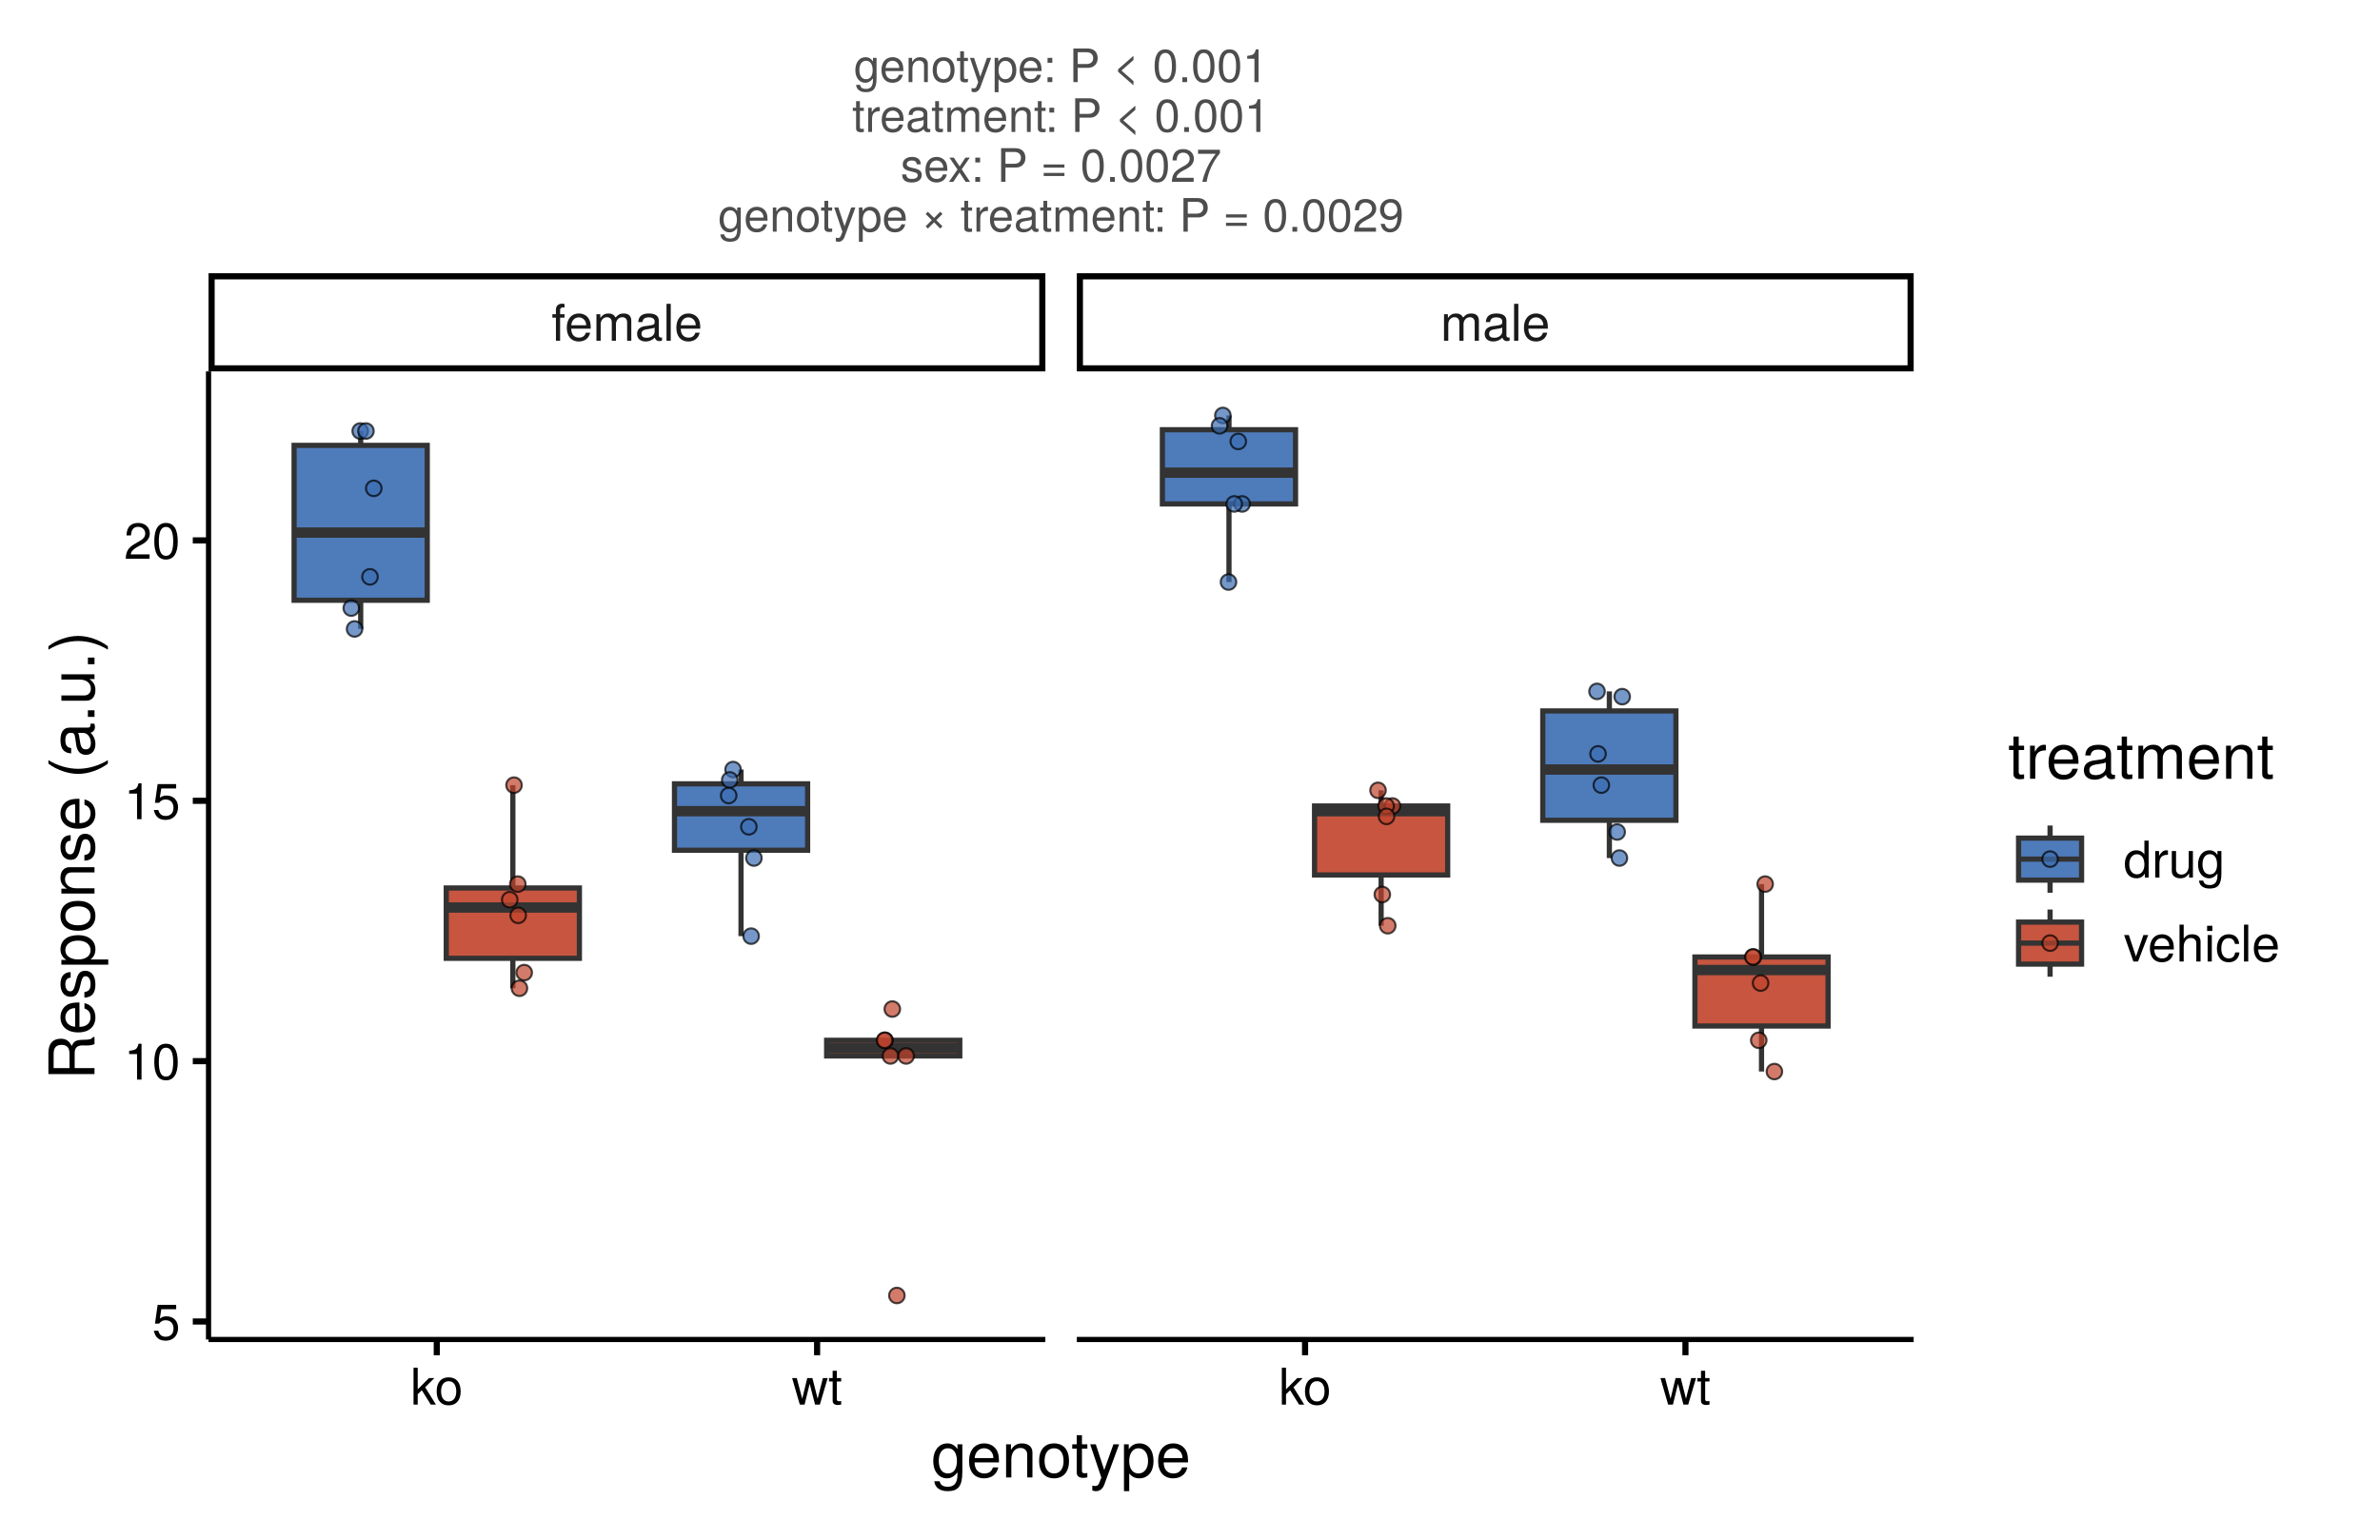
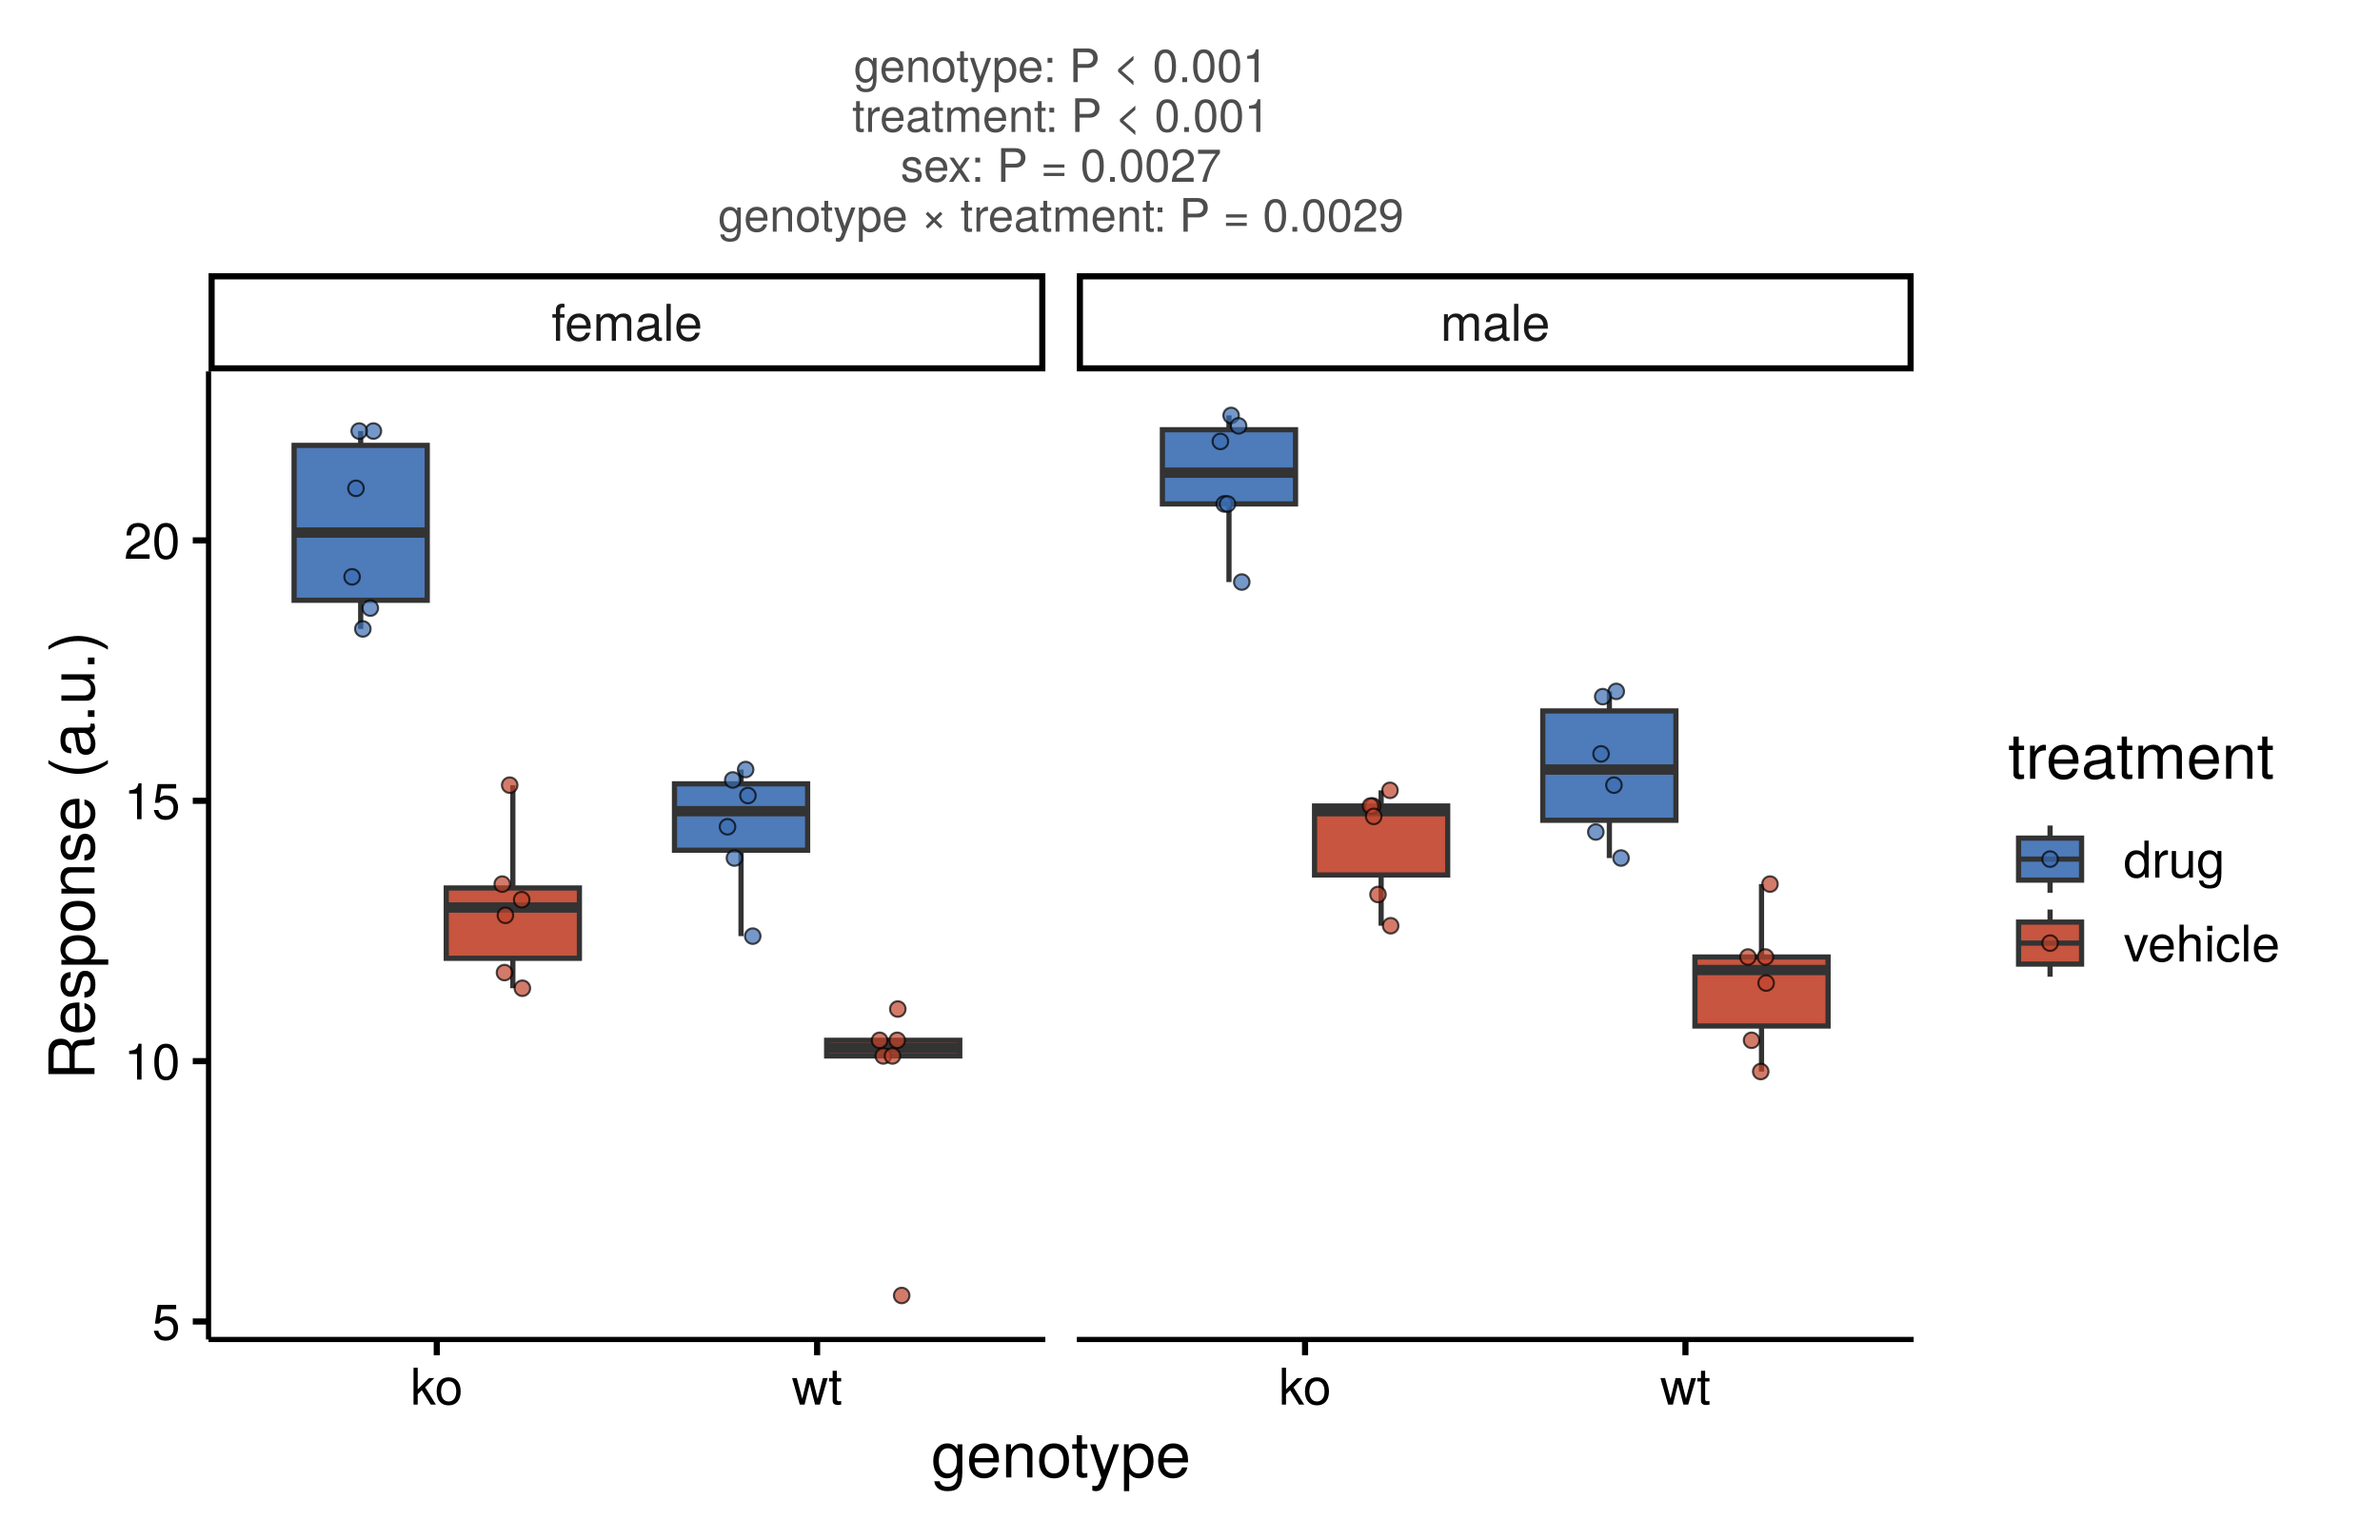
<svg xmlns="http://www.w3.org/2000/svg" class="svglite" width="489.60pt" height="316.80pt" viewBox="0 0 489.60 316.80">
  <defs>
    <style type="text/css">
    .svglite line, .svglite polyline, .svglite polygon, .svglite path, .svglite rect, .svglite circle {
      fill: none;
      stroke: #000000;
      stroke-linecap: round;
      stroke-linejoin: round;
      stroke-miterlimit: 10.00;
    }
    .svglite text {
      white-space: pre;
    }
  </style>
  </defs>
  <rect width="100%" height="100%" style="stroke: none; fill: #FFFFFF;" />
  <defs>
    <clipPath id="cpMC4wMHw0ODkuNjB8MC4wMHwzMTYuODA=">
      <rect x="0.00" y="0.00" width="489.60" height="316.80" />
    </clipPath>
  </defs>
  <g clip-path="url(#cpMC4wMHw0ODkuNjB8MC4wMHwzMTYuODA=)">
    <rect x="-0" y="-0" width="489.60" height="316.80" style="stroke-width: 1.26; stroke: #FFFFFF; fill: #FFFFFF;" />
  </g>
  <defs>
    <clipPath id="cpNDIuOTB8MjE1LjA0fDc2LjQyfDI3NS42MQ==">
      <rect x="42.90" y="76.42" width="172.15" height="199.19" />
    </clipPath>
  </defs>
  <g clip-path="url(#cpNDIuOTB8MjE1LjA0fDc2LjQyfDI3NS42MQ==)">
    <rect x="42.90" y="76.42" width="172.15" height="199.19" style="stroke-width: 1.26; stroke: none; fill: #FFFFFF;" />
    <line x1="74.20" y1="91.64" x2="74.20" y2="88.69" style="stroke-width: 1.07; stroke: #333333; stroke-linecap: butt;" />
    <line x1="74.20" y1="123.51" x2="74.20" y2="129.41" style="stroke-width: 1.07; stroke: #333333; stroke-linecap: butt;" />
    <polygon points="60.50,91.64 60.50,123.51 87.89,123.51 87.89,91.64 60.50,91.64 " style="stroke-width: 1.07; stroke: #333333; stroke-linecap: butt; stroke-linejoin: miter; fill: #3B6DB3; fill-opacity: 0.90;" />
    <line x1="60.50" y1="109.58" x2="87.89" y2="109.58" style="stroke-width: 2.13; stroke: #333333; stroke-linecap: butt; stroke-linejoin: miter;" />
    <line x1="105.50" y1="182.71" x2="105.50" y2="161.55" style="stroke-width: 1.07; stroke: #333333; stroke-linecap: butt;" />
    <line x1="105.50" y1="197.18" x2="105.50" y2="203.34" style="stroke-width: 1.07; stroke: #333333; stroke-linecap: butt;" />
    <polygon points="91.80,182.71 91.80,197.18 119.19,197.18 119.19,182.71 91.80,182.71 " style="stroke-width: 1.07; stroke: #333333; stroke-linecap: butt; stroke-linejoin: miter; fill: #C1432B; fill-opacity: 0.90;" />
    <line x1="91.80" y1="186.73" x2="119.19" y2="186.73" style="stroke-width: 2.13; stroke: #333333; stroke-linecap: butt; stroke-linejoin: miter;" />
    <line x1="152.44" y1="161.28" x2="152.44" y2="158.34" style="stroke-width: 1.07; stroke: #333333; stroke-linecap: butt;" />
    <line x1="152.44" y1="174.94" x2="152.44" y2="192.62" style="stroke-width: 1.07; stroke: #333333; stroke-linecap: butt;" />
    <polygon points="138.75,161.28 138.75,174.94 166.14,174.94 166.14,161.28 138.75,161.28 " style="stroke-width: 1.07; stroke: #333333; stroke-linecap: butt; stroke-linejoin: miter; fill: #3B6DB3; fill-opacity: 0.90;" />
    <line x1="138.75" y1="166.91" x2="166.14" y2="166.91" style="stroke-width: 2.13; stroke: #333333; stroke-linecap: butt; stroke-linejoin: miter;" />
    <line x1="183.74" y1="214.05" x2="183.74" y2="214.05" style="stroke-width: 1.07; stroke: #333333; stroke-linecap: butt;" />
    <line x1="183.74" y1="217.27" x2="183.74" y2="217.27" style="stroke-width: 1.07; stroke: #333333; stroke-linecap: butt;" />
    <polygon points="170.05,214.05 170.05,217.27 197.44,217.27 197.44,214.05 170.05,214.05 " style="stroke-width: 1.07; stroke: #333333; stroke-linecap: butt; stroke-linejoin: miter; fill: #C1432B; fill-opacity: 0.90;" />
    <line x1="170.05" y1="215.66" x2="197.44" y2="215.66" style="stroke-width: 2.13; stroke: #333333; stroke-linecap: butt; stroke-linejoin: miter;" />
-     <circle cx="183.18" cy="217.27" r="1.60" style="stroke-width: 0.43; stroke: #000000; stroke-opacity: 0.70; fill: #C1432B; fill-opacity: 0.70;" />
-     <circle cx="182.08" cy="214.05" r="1.60" style="stroke-width: 0.43; stroke: #000000; stroke-opacity: 0.70; fill: #C1432B; fill-opacity: 0.70;" />
-     <circle cx="183.56" cy="207.62" r="1.60" style="stroke-width: 0.43; stroke: #000000; stroke-opacity: 0.70; fill: #C1432B; fill-opacity: 0.70;" />
-     <circle cx="186.40" cy="217.27" r="1.60" style="stroke-width: 0.43; stroke: #000000; stroke-opacity: 0.70; fill: #C1432B; fill-opacity: 0.70;" />
-     <circle cx="184.50" cy="266.56" r="1.60" style="stroke-width: 0.43; stroke: #000000; stroke-opacity: 0.70; fill: #C1432B; fill-opacity: 0.70;" />
-     <circle cx="181.97" cy="214.05" r="1.60" style="stroke-width: 0.43; stroke: #000000; stroke-opacity: 0.70; fill: #C1432B; fill-opacity: 0.70;" />
-     <circle cx="154.05" cy="170.12" r="1.60" style="stroke-width: 0.43; stroke: #000000; stroke-opacity: 0.70; fill: #3B6DB3; fill-opacity: 0.70;" />
-     <circle cx="150.80" cy="158.34" r="1.60" style="stroke-width: 0.43; stroke: #000000; stroke-opacity: 0.70; fill: #3B6DB3; fill-opacity: 0.70;" />
-     <circle cx="150.12" cy="160.48" r="1.60" style="stroke-width: 0.43; stroke: #000000; stroke-opacity: 0.70; fill: #3B6DB3; fill-opacity: 0.70;" />
-     <circle cx="149.90" cy="163.69" r="1.60" style="stroke-width: 0.43; stroke: #000000; stroke-opacity: 0.70; fill: #3B6DB3; fill-opacity: 0.70;" />
-     <circle cx="154.52" cy="192.62" r="1.60" style="stroke-width: 0.43; stroke: #000000; stroke-opacity: 0.70; fill: #3B6DB3; fill-opacity: 0.70;" />
-     <circle cx="155.09" cy="176.55" r="1.60" style="stroke-width: 0.43; stroke: #000000; stroke-opacity: 0.70; fill: #3B6DB3; fill-opacity: 0.70;" />
-     <circle cx="107.84" cy="200.12" r="1.60" style="stroke-width: 0.43; stroke: #000000; stroke-opacity: 0.70; fill: #C1432B; fill-opacity: 0.70;" />
-     <circle cx="106.86" cy="203.34" r="1.60" style="stroke-width: 0.43; stroke: #000000; stroke-opacity: 0.70; fill: #C1432B; fill-opacity: 0.70;" />
-     <circle cx="105.74" cy="161.55" r="1.60" style="stroke-width: 0.43; stroke: #000000; stroke-opacity: 0.70; fill: #C1432B; fill-opacity: 0.70;" />
-     <circle cx="106.52" cy="181.91" r="1.60" style="stroke-width: 0.43; stroke: #000000; stroke-opacity: 0.70; fill: #C1432B; fill-opacity: 0.70;" />
-     <circle cx="104.86" cy="185.12" r="1.60" style="stroke-width: 0.43; stroke: #000000; stroke-opacity: 0.70; fill: #C1432B; fill-opacity: 0.70;" />
-     <circle cx="106.60" cy="188.34" r="1.60" style="stroke-width: 0.43; stroke: #000000; stroke-opacity: 0.70; fill: #C1432B; fill-opacity: 0.70;" />
-     <circle cx="74.10" cy="88.69" r="1.60" style="stroke-width: 0.43; stroke: #000000; stroke-opacity: 0.70; fill: #3B6DB3; fill-opacity: 0.70;" />
-     <circle cx="76.11" cy="118.69" r="1.60" style="stroke-width: 0.43; stroke: #000000; stroke-opacity: 0.70; fill: #3B6DB3; fill-opacity: 0.70;" />
-     <circle cx="76.89" cy="100.48" r="1.60" style="stroke-width: 0.43; stroke: #000000; stroke-opacity: 0.70; fill: #3B6DB3; fill-opacity: 0.70;" />
-     <circle cx="75.28" cy="88.69" r="1.60" style="stroke-width: 0.43; stroke: #000000; stroke-opacity: 0.70; fill: #3B6DB3; fill-opacity: 0.70;" />
-     <circle cx="72.94" cy="129.41" r="1.60" style="stroke-width: 0.43; stroke: #000000; stroke-opacity: 0.70; fill: #3B6DB3; fill-opacity: 0.70;" />
-     <circle cx="72.26" cy="125.12" r="1.60" style="stroke-width: 0.43; stroke: #000000; stroke-opacity: 0.70; fill: #3B6DB3; fill-opacity: 0.70;" />
+     <circle cx="181.70" cy="217.27" r="1.60" style="stroke-width: 0.43; stroke: #000000; stroke-opacity: 0.70; fill: #C1432B; fill-opacity: 0.70;" />
+     <circle cx="184.57" cy="214.05" r="1.60" style="stroke-width: 0.43; stroke: #000000; stroke-opacity: 0.70; fill: #C1432B; fill-opacity: 0.70;" />
+     <circle cx="184.69" cy="207.62" r="1.60" style="stroke-width: 0.43; stroke: #000000; stroke-opacity: 0.70; fill: #C1432B; fill-opacity: 0.70;" />
+     <circle cx="183.59" cy="217.27" r="1.60" style="stroke-width: 0.43; stroke: #000000; stroke-opacity: 0.70; fill: #C1432B; fill-opacity: 0.70;" />
+     <circle cx="185.49" cy="266.56" r="1.60" style="stroke-width: 0.43; stroke: #000000; stroke-opacity: 0.70; fill: #C1432B; fill-opacity: 0.70;" />
+     <circle cx="180.95" cy="214.05" r="1.60" style="stroke-width: 0.43; stroke: #000000; stroke-opacity: 0.70; fill: #C1432B; fill-opacity: 0.70;" />
+     <circle cx="149.66" cy="170.12" r="1.60" style="stroke-width: 0.43; stroke: #000000; stroke-opacity: 0.70; fill: #3B6DB3; fill-opacity: 0.70;" />
+     <circle cx="153.39" cy="158.34" r="1.60" style="stroke-width: 0.43; stroke: #000000; stroke-opacity: 0.70; fill: #3B6DB3; fill-opacity: 0.70;" />
+     <circle cx="150.74" cy="160.48" r="1.60" style="stroke-width: 0.43; stroke: #000000; stroke-opacity: 0.70; fill: #3B6DB3; fill-opacity: 0.70;" />
+     <circle cx="153.86" cy="163.69" r="1.60" style="stroke-width: 0.43; stroke: #000000; stroke-opacity: 0.70; fill: #3B6DB3; fill-opacity: 0.70;" />
+     <circle cx="154.85" cy="192.62" r="1.60" style="stroke-width: 0.43; stroke: #000000; stroke-opacity: 0.70; fill: #3B6DB3; fill-opacity: 0.70;" />
+     <circle cx="151.08" cy="176.55" r="1.60" style="stroke-width: 0.43; stroke: #000000; stroke-opacity: 0.70; fill: #3B6DB3; fill-opacity: 0.70;" />
+     <circle cx="103.78" cy="200.12" r="1.60" style="stroke-width: 0.43; stroke: #000000; stroke-opacity: 0.70; fill: #C1432B; fill-opacity: 0.70;" />
+     <circle cx="107.46" cy="203.34" r="1.60" style="stroke-width: 0.43; stroke: #000000; stroke-opacity: 0.70; fill: #C1432B; fill-opacity: 0.70;" />
+     <circle cx="104.85" cy="161.55" r="1.60" style="stroke-width: 0.43; stroke: #000000; stroke-opacity: 0.70; fill: #C1432B; fill-opacity: 0.70;" />
+     <circle cx="103.32" cy="181.91" r="1.60" style="stroke-width: 0.43; stroke: #000000; stroke-opacity: 0.70; fill: #C1432B; fill-opacity: 0.70;" />
+     <circle cx="107.32" cy="185.12" r="1.60" style="stroke-width: 0.43; stroke: #000000; stroke-opacity: 0.70; fill: #C1432B; fill-opacity: 0.70;" />
+     <circle cx="103.97" cy="188.34" r="1.60" style="stroke-width: 0.43; stroke: #000000; stroke-opacity: 0.70; fill: #C1432B; fill-opacity: 0.70;" />
+     <circle cx="76.82" cy="88.69" r="1.60" style="stroke-width: 0.43; stroke: #000000; stroke-opacity: 0.70; fill: #3B6DB3; fill-opacity: 0.70;" />
+     <circle cx="72.43" cy="118.69" r="1.60" style="stroke-width: 0.43; stroke: #000000; stroke-opacity: 0.70; fill: #3B6DB3; fill-opacity: 0.70;" />
+     <circle cx="73.23" cy="100.48" r="1.60" style="stroke-width: 0.43; stroke: #000000; stroke-opacity: 0.70; fill: #3B6DB3; fill-opacity: 0.70;" />
+     <circle cx="73.89" cy="88.69" r="1.60" style="stroke-width: 0.43; stroke: #000000; stroke-opacity: 0.70; fill: #3B6DB3; fill-opacity: 0.70;" />
+     <circle cx="74.64" cy="129.41" r="1.60" style="stroke-width: 0.43; stroke: #000000; stroke-opacity: 0.70; fill: #3B6DB3; fill-opacity: 0.70;" />
+     <circle cx="76.18" cy="125.12" r="1.60" style="stroke-width: 0.43; stroke: #000000; stroke-opacity: 0.70; fill: #3B6DB3; fill-opacity: 0.70;" />
  </g>
  <g clip-path="url(#cpMC4wMHw0ODkuNjB8MC4wMHwzMTYuODA=)">
</g>
  <defs>
    <clipPath id="cpMjIxLjUyfDM5My42N3w3Ni40MnwyNzUuNjE=">
      <rect x="221.52" y="76.42" width="172.15" height="199.19" />
    </clipPath>
  </defs>
  <g clip-path="url(#cpMjIxLjUyfDM5My42N3w3Ni40MnwyNzUuNjE=)">
    <rect x="221.52" y="76.42" width="172.15" height="199.19" style="stroke-width: 1.26; stroke: none; fill: #FFFFFF;" />
    <line x1="252.82" y1="88.42" x2="252.82" y2="85.48" style="stroke-width: 1.07; stroke: #333333; stroke-linecap: butt;" />
    <line x1="252.82" y1="103.69" x2="252.82" y2="119.76" style="stroke-width: 1.07; stroke: #333333; stroke-linecap: butt;" />
    <polygon points="239.12,88.42 239.12,103.69 266.51,103.69 266.51,88.42 239.12,88.42 " style="stroke-width: 1.07; stroke: #333333; stroke-linecap: butt; stroke-linejoin: miter; fill: #3B6DB3; fill-opacity: 0.90;" />
    <line x1="239.12" y1="97.26" x2="266.51" y2="97.26" style="stroke-width: 2.13; stroke: #333333; stroke-linecap: butt; stroke-linejoin: miter;" />
    <line x1="284.12" y1="165.84" x2="284.12" y2="162.62" style="stroke-width: 1.07; stroke: #333333; stroke-linecap: butt;" />
    <line x1="284.12" y1="180.03" x2="284.12" y2="190.48" style="stroke-width: 1.07; stroke: #333333; stroke-linecap: butt;" />
    <polygon points="270.42,165.84 270.42,180.03 297.81,180.03 297.81,165.84 270.42,165.84 " style="stroke-width: 1.07; stroke: #333333; stroke-linecap: butt; stroke-linejoin: miter; fill: #C1432B; fill-opacity: 0.90;" />
    <line x1="270.42" y1="166.91" x2="297.81" y2="166.91" style="stroke-width: 2.13; stroke: #333333; stroke-linecap: butt; stroke-linejoin: miter;" />
    <line x1="331.07" y1="146.28" x2="331.07" y2="142.26" style="stroke-width: 1.07; stroke: #333333; stroke-linecap: butt;" />
    <line x1="331.07" y1="168.78" x2="331.07" y2="176.55" style="stroke-width: 1.07; stroke: #333333; stroke-linecap: butt;" />
    <polygon points="317.37,146.28 317.37,168.78 344.76,168.78 344.76,146.28 317.37,146.28 " style="stroke-width: 1.07; stroke: #333333; stroke-linecap: butt; stroke-linejoin: miter; fill: #3B6DB3; fill-opacity: 0.90;" />
    <line x1="317.37" y1="158.34" x2="344.76" y2="158.34" style="stroke-width: 2.13; stroke: #333333; stroke-linecap: butt; stroke-linejoin: miter;" />
    <line x1="362.37" y1="196.91" x2="362.37" y2="181.91" style="stroke-width: 1.07; stroke: #333333; stroke-linecap: butt;" />
    <line x1="362.37" y1="211.11" x2="362.37" y2="220.48" style="stroke-width: 1.07; stroke: #333333; stroke-linecap: butt;" />
    <polygon points="348.67,196.91 348.67,211.11 376.06,211.11 376.06,196.91 348.67,196.91 " style="stroke-width: 1.07; stroke: #333333; stroke-linecap: butt; stroke-linejoin: miter; fill: #C1432B; fill-opacity: 0.90;" />
    <line x1="348.67" y1="199.59" x2="376.06" y2="199.59" style="stroke-width: 2.13; stroke: #333333; stroke-linecap: butt; stroke-linejoin: miter;" />
-     <circle cx="361.80" cy="214.05" r="1.60" style="stroke-width: 0.43; stroke: #000000; stroke-opacity: 0.70; fill: #C1432B; fill-opacity: 0.70;" />
-     <circle cx="360.71" cy="196.91" r="1.60" style="stroke-width: 0.43; stroke: #000000; stroke-opacity: 0.70; fill: #C1432B; fill-opacity: 0.70;" />
-     <circle cx="362.18" cy="202.27" r="1.60" style="stroke-width: 0.43; stroke: #000000; stroke-opacity: 0.70; fill: #C1432B; fill-opacity: 0.70;" />
-     <circle cx="365.02" cy="220.48" r="1.60" style="stroke-width: 0.43; stroke: #000000; stroke-opacity: 0.70; fill: #C1432B; fill-opacity: 0.70;" />
-     <circle cx="363.12" cy="181.91" r="1.60" style="stroke-width: 0.43; stroke: #000000; stroke-opacity: 0.70; fill: #C1432B; fill-opacity: 0.70;" />
-     <circle cx="360.59" cy="196.91" r="1.60" style="stroke-width: 0.43; stroke: #000000; stroke-opacity: 0.70; fill: #C1432B; fill-opacity: 0.70;" />
-     <circle cx="332.68" cy="171.19" r="1.60" style="stroke-width: 0.43; stroke: #000000; stroke-opacity: 0.70; fill: #3B6DB3; fill-opacity: 0.70;" />
-     <circle cx="329.42" cy="161.55" r="1.60" style="stroke-width: 0.43; stroke: #000000; stroke-opacity: 0.70; fill: #3B6DB3; fill-opacity: 0.70;" />
-     <circle cx="328.74" cy="155.12" r="1.60" style="stroke-width: 0.43; stroke: #000000; stroke-opacity: 0.70; fill: #3B6DB3; fill-opacity: 0.70;" />
-     <circle cx="328.53" cy="142.26" r="1.60" style="stroke-width: 0.43; stroke: #000000; stroke-opacity: 0.70; fill: #3B6DB3; fill-opacity: 0.70;" />
-     <circle cx="333.14" cy="176.55" r="1.60" style="stroke-width: 0.43; stroke: #000000; stroke-opacity: 0.70; fill: #3B6DB3; fill-opacity: 0.70;" />
-     <circle cx="333.71" cy="143.34" r="1.60" style="stroke-width: 0.43; stroke: #000000; stroke-opacity: 0.70; fill: #3B6DB3; fill-opacity: 0.70;" />
-     <circle cx="286.46" cy="165.84" r="1.60" style="stroke-width: 0.43; stroke: #000000; stroke-opacity: 0.70; fill: #C1432B; fill-opacity: 0.70;" />
-     <circle cx="285.48" cy="190.48" r="1.60" style="stroke-width: 0.43; stroke: #000000; stroke-opacity: 0.70; fill: #C1432B; fill-opacity: 0.70;" />
-     <circle cx="284.36" cy="184.05" r="1.60" style="stroke-width: 0.43; stroke: #000000; stroke-opacity: 0.70; fill: #C1432B; fill-opacity: 0.70;" />
-     <circle cx="285.14" cy="165.84" r="1.60" style="stroke-width: 0.43; stroke: #000000; stroke-opacity: 0.70; fill: #C1432B; fill-opacity: 0.70;" />
-     <circle cx="283.48" cy="162.62" r="1.60" style="stroke-width: 0.43; stroke: #000000; stroke-opacity: 0.70; fill: #C1432B; fill-opacity: 0.70;" />
-     <circle cx="285.23" cy="167.98" r="1.60" style="stroke-width: 0.43; stroke: #000000; stroke-opacity: 0.70; fill: #C1432B; fill-opacity: 0.70;" />
-     <circle cx="252.72" cy="119.76" r="1.60" style="stroke-width: 0.43; stroke: #000000; stroke-opacity: 0.70; fill: #3B6DB3; fill-opacity: 0.70;" />
-     <circle cx="254.73" cy="90.83" r="1.60" style="stroke-width: 0.43; stroke: #000000; stroke-opacity: 0.70; fill: #3B6DB3; fill-opacity: 0.70;" />
-     <circle cx="255.52" cy="103.69" r="1.60" style="stroke-width: 0.43; stroke: #000000; stroke-opacity: 0.70; fill: #3B6DB3; fill-opacity: 0.70;" />
-     <circle cx="253.90" cy="103.69" r="1.60" style="stroke-width: 0.43; stroke: #000000; stroke-opacity: 0.70; fill: #3B6DB3; fill-opacity: 0.70;" />
-     <circle cx="251.56" cy="85.48" r="1.60" style="stroke-width: 0.43; stroke: #000000; stroke-opacity: 0.70; fill: #3B6DB3; fill-opacity: 0.70;" />
-     <circle cx="250.88" cy="87.62" r="1.60" style="stroke-width: 0.43; stroke: #000000; stroke-opacity: 0.70; fill: #3B6DB3; fill-opacity: 0.70;" />
+     <circle cx="360.32" cy="214.05" r="1.60" style="stroke-width: 0.43; stroke: #000000; stroke-opacity: 0.70; fill: #C1432B; fill-opacity: 0.70;" />
+     <circle cx="363.19" cy="196.91" r="1.60" style="stroke-width: 0.43; stroke: #000000; stroke-opacity: 0.70; fill: #C1432B; fill-opacity: 0.70;" />
+     <circle cx="363.32" cy="202.27" r="1.60" style="stroke-width: 0.43; stroke: #000000; stroke-opacity: 0.70; fill: #C1432B; fill-opacity: 0.70;" />
+     <circle cx="362.21" cy="220.48" r="1.60" style="stroke-width: 0.43; stroke: #000000; stroke-opacity: 0.70; fill: #C1432B; fill-opacity: 0.70;" />
+     <circle cx="364.11" cy="181.91" r="1.60" style="stroke-width: 0.43; stroke: #000000; stroke-opacity: 0.70; fill: #C1432B; fill-opacity: 0.70;" />
+     <circle cx="359.58" cy="196.91" r="1.60" style="stroke-width: 0.43; stroke: #000000; stroke-opacity: 0.70; fill: #C1432B; fill-opacity: 0.70;" />
+     <circle cx="328.28" cy="171.19" r="1.60" style="stroke-width: 0.43; stroke: #000000; stroke-opacity: 0.70; fill: #3B6DB3; fill-opacity: 0.70;" />
+     <circle cx="332.01" cy="161.55" r="1.60" style="stroke-width: 0.43; stroke: #000000; stroke-opacity: 0.70; fill: #3B6DB3; fill-opacity: 0.70;" />
+     <circle cx="329.36" cy="155.12" r="1.60" style="stroke-width: 0.43; stroke: #000000; stroke-opacity: 0.70; fill: #3B6DB3; fill-opacity: 0.70;" />
+     <circle cx="332.49" cy="142.26" r="1.60" style="stroke-width: 0.43; stroke: #000000; stroke-opacity: 0.70; fill: #3B6DB3; fill-opacity: 0.70;" />
+     <circle cx="333.47" cy="176.55" r="1.60" style="stroke-width: 0.43; stroke: #000000; stroke-opacity: 0.70; fill: #3B6DB3; fill-opacity: 0.70;" />
+     <circle cx="329.70" cy="143.34" r="1.60" style="stroke-width: 0.43; stroke: #000000; stroke-opacity: 0.70; fill: #3B6DB3; fill-opacity: 0.70;" />
+     <circle cx="282.41" cy="165.84" r="1.60" style="stroke-width: 0.43; stroke: #000000; stroke-opacity: 0.70; fill: #C1432B; fill-opacity: 0.70;" />
+     <circle cx="286.08" cy="190.48" r="1.60" style="stroke-width: 0.43; stroke: #000000; stroke-opacity: 0.70; fill: #C1432B; fill-opacity: 0.70;" />
+     <circle cx="283.47" cy="184.05" r="1.60" style="stroke-width: 0.43; stroke: #000000; stroke-opacity: 0.70; fill: #C1432B; fill-opacity: 0.70;" />
+     <circle cx="281.94" cy="165.84" r="1.60" style="stroke-width: 0.43; stroke: #000000; stroke-opacity: 0.70; fill: #C1432B; fill-opacity: 0.70;" />
+     <circle cx="285.94" cy="162.62" r="1.60" style="stroke-width: 0.43; stroke: #000000; stroke-opacity: 0.70; fill: #C1432B; fill-opacity: 0.70;" />
+     <circle cx="282.59" cy="167.98" r="1.60" style="stroke-width: 0.43; stroke: #000000; stroke-opacity: 0.70; fill: #C1432B; fill-opacity: 0.70;" />
+     <circle cx="255.45" cy="119.76" r="1.60" style="stroke-width: 0.43; stroke: #000000; stroke-opacity: 0.70; fill: #3B6DB3; fill-opacity: 0.70;" />
+     <circle cx="251.05" cy="90.83" r="1.60" style="stroke-width: 0.43; stroke: #000000; stroke-opacity: 0.70; fill: #3B6DB3; fill-opacity: 0.70;" />
+     <circle cx="251.85" cy="103.69" r="1.60" style="stroke-width: 0.43; stroke: #000000; stroke-opacity: 0.70; fill: #3B6DB3; fill-opacity: 0.70;" />
+     <circle cx="252.51" cy="103.69" r="1.60" style="stroke-width: 0.43; stroke: #000000; stroke-opacity: 0.70; fill: #3B6DB3; fill-opacity: 0.70;" />
+     <circle cx="253.26" cy="85.48" r="1.60" style="stroke-width: 0.43; stroke: #000000; stroke-opacity: 0.70; fill: #3B6DB3; fill-opacity: 0.70;" />
+     <circle cx="254.80" cy="87.62" r="1.60" style="stroke-width: 0.43; stroke: #000000; stroke-opacity: 0.70; fill: #3B6DB3; fill-opacity: 0.70;" />
  </g>
  <g clip-path="url(#cpMC4wMHw0ODkuNjB8MC4wMHwzMTYuODA=)">
</g>
  <defs>
    <clipPath id="cpNDIuOTB8MjE1LjA0fDU2LjIyfDc2LjQy">
      <rect x="42.90" y="56.22" width="172.15" height="20.20" />
    </clipPath>
  </defs>
  <g clip-path="url(#cpNDIuOTB8MjE1LjA0fDU2LjIyfDc2LjQy)">
    <rect x="42.90" y="56.22" width="172.15" height="20.20" style="stroke-width: 2.52; fill: #FFFFFF;" />
    <text x="128.97" y="70.11" text-anchor="middle" style="font-size: 10.40px; font-weight: 0;fill: #1A1A1A; font-family: &quot;TeX Gyre Heros&quot;;" textLength="31.17px" lengthAdjust="spacingAndGlyphs">female</text>
  </g>
  <g clip-path="url(#cpMC4wMHw0ODkuNjB8MC4wMHwzMTYuODA=)">
</g>
  <defs>
    <clipPath id="cpMjIxLjUyfDM5My42N3w1Ni4yMnw3Ni40Mg==">
      <rect x="221.52" y="56.22" width="172.15" height="20.20" />
    </clipPath>
  </defs>
  <g clip-path="url(#cpMjIxLjUyfDM5My42N3w1Ni4yMnw3Ni40Mg==)">
    <rect x="221.52" y="56.22" width="172.15" height="20.20" style="stroke-width: 2.52; fill: #FFFFFF;" />
    <text x="307.59" y="70.11" text-anchor="middle" style="font-size: 10.40px; font-weight: 0;fill: #1A1A1A; font-family: &quot;TeX Gyre Heros&quot;;" textLength="22.51px" lengthAdjust="spacingAndGlyphs">male</text>
  </g>
  <g clip-path="url(#cpMC4wMHw0ODkuNjB8MC4wMHwzMTYuODA=)">
    <polyline points="42.90,275.61 215.04,275.61 " style="stroke-width: 1.07; stroke-linecap: butt;" />
    <polyline points="89.85,278.85 89.85,275.61 " style="stroke-width: 1.26; stroke-linecap: butt;" />
    <polyline points="168.09,278.85 168.09,275.61 " style="stroke-width: 1.26; stroke-linecap: butt;" />
    <text x="89.85" y="289.01" text-anchor="middle" style="font-size: 10.40px; font-weight: 0; font-family: &quot;TeX Gyre Heros&quot;;" textLength="10.97px" lengthAdjust="spacingAndGlyphs">ko</text>
    <text x="168.09" y="289.01" text-anchor="middle" style="font-size: 10.40px; font-weight: 0; font-family: &quot;TeX Gyre Heros&quot;;" textLength="10.39px" lengthAdjust="spacingAndGlyphs">wt</text>
    <polyline points="221.52,275.61 393.67,275.61 " style="stroke-width: 1.07; stroke-linecap: butt;" />
    <polyline points="268.47,278.85 268.47,275.61 " style="stroke-width: 1.26; stroke-linecap: butt;" />
    <polyline points="346.72,278.85 346.72,275.61 " style="stroke-width: 1.26; stroke-linecap: butt;" />
    <text x="268.47" y="289.01" text-anchor="middle" style="font-size: 10.40px; font-weight: 0; font-family: &quot;TeX Gyre Heros&quot;;" textLength="10.97px" lengthAdjust="spacingAndGlyphs">ko</text>
    <text x="346.72" y="289.01" text-anchor="middle" style="font-size: 10.40px; font-weight: 0; font-family: &quot;TeX Gyre Heros&quot;;" textLength="10.39px" lengthAdjust="spacingAndGlyphs">wt</text>
    <polyline points="42.90,275.61 42.90,76.42 " style="stroke-width: 1.07; stroke-linecap: butt;" />
    <text x="37.07" y="275.70" text-anchor="end" style="font-size: 10.40px; font-weight: 0; font-family: &quot;TeX Gyre Heros&quot;;" textLength="5.77px" lengthAdjust="spacingAndGlyphs">5</text>
    <text x="37.07" y="222.13" text-anchor="end" style="font-size: 10.40px; font-weight: 0; font-family: &quot;TeX Gyre Heros&quot;;" textLength="11.55px" lengthAdjust="spacingAndGlyphs">10</text>
    <text x="37.07" y="168.55" text-anchor="end" style="font-size: 10.40px; font-weight: 0; font-family: &quot;TeX Gyre Heros&quot;;" textLength="11.55px" lengthAdjust="spacingAndGlyphs">15</text>
    <text x="37.07" y="114.98" text-anchor="end" style="font-size: 10.40px; font-weight: 0; font-family: &quot;TeX Gyre Heros&quot;;" textLength="11.55px" lengthAdjust="spacingAndGlyphs">20</text>
    <polyline points="39.66,271.91 42.90,271.91 " style="stroke-width: 1.26; stroke-linecap: butt;" />
    <polyline points="39.66,218.34 42.90,218.34 " style="stroke-width: 1.26; stroke-linecap: butt;" />
    <polyline points="39.66,164.77 42.90,164.77 " style="stroke-width: 1.26; stroke-linecap: butt;" />
    <polyline points="39.66,111.19 42.90,111.19 " style="stroke-width: 1.26; stroke-linecap: butt;" />
    <text x="218.28" y="303.99" text-anchor="middle" style="font-size: 13.00px; font-weight: 0; font-family: &quot;TeX Gyre Heros&quot;;" textLength="53.49px" lengthAdjust="spacingAndGlyphs">genotype</text>
    <text transform="translate(19.44,176.02) rotate(-90)" text-anchor="middle" style="font-size: 13.00px; font-weight: 0; font-family: &quot;TeX Gyre Heros&quot;;" textLength="92.49px" lengthAdjust="spacingAndGlyphs">Response (a.u.)</text>
    <rect x="406.62" y="142.86" width="69.04" height="66.31" style="stroke-width: 1.26; stroke: none; fill: #FFFFFF;" />
    <text x="413.09" y="160.24" style="font-size: 13.00px; font-weight: 0; font-family: &quot;TeX Gyre Heros&quot;;" textLength="54.91px" lengthAdjust="spacingAndGlyphs">treatment</text>
    <rect x="413.09" y="168.13" width="17.28" height="17.28" style="stroke-width: 1.26; stroke: none; fill: #FFFFFF;" />
    <polyline points="421.73,183.69 421.73,181.09 " style="stroke-width: 1.07; stroke: #333333; stroke-linecap: butt; stroke-linejoin: miter;" />
    <polyline points="421.73,172.45 421.73,169.86 " style="stroke-width: 1.07; stroke: #333333; stroke-linecap: butt; stroke-linejoin: miter;" />
    <rect x="415.25" y="172.45" width="12.96" height="8.64" style="stroke-width: 1.07; stroke: #333333; stroke-linecap: butt; stroke-linejoin: miter; fill: #3B6DB3; fill-opacity: 0.90;" />
    <polyline points="415.25,176.77 428.21,176.77 " style="stroke-width: 1.07; stroke: #333333; stroke-linecap: butt; stroke-linejoin: miter;" />
    <circle cx="421.73" cy="176.77" r="1.60" style="stroke-width: 0.43; stroke: #000000; stroke-opacity: 0.70; fill: #3B6DB3; fill-opacity: 0.70;" />
    <rect x="413.09" y="185.41" width="17.28" height="17.28" style="stroke-width: 1.26; stroke: none; fill: #FFFFFF;" />
    <polyline points="421.73,200.97 421.73,198.37 " style="stroke-width: 1.07; stroke: #333333; stroke-linecap: butt; stroke-linejoin: miter;" />
    <polyline points="421.73,189.73 421.73,187.14 " style="stroke-width: 1.07; stroke: #333333; stroke-linecap: butt; stroke-linejoin: miter;" />
    <rect x="415.25" y="189.73" width="12.96" height="8.64" style="stroke-width: 1.07; stroke: #333333; stroke-linecap: butt; stroke-linejoin: miter; fill: #C1432B; fill-opacity: 0.90;" />
    <polyline points="415.25,194.05 428.21,194.05 " style="stroke-width: 1.07; stroke: #333333; stroke-linecap: butt; stroke-linejoin: miter;" />
    <circle cx="421.73" cy="194.05" r="1.60" style="stroke-width: 0.43; stroke: #000000; stroke-opacity: 0.70; fill: #C1432B; fill-opacity: 0.70;" />
    <text x="436.85" y="180.56" style="font-size: 10.40px; font-weight: 0; font-family: &quot;TeX Gyre Heros&quot;;" textLength="20.79px" lengthAdjust="spacingAndGlyphs">drug</text>
    <text x="436.85" y="197.84" style="font-size: 10.40px; font-weight: 0; font-family: &quot;TeX Gyre Heros&quot;;" textLength="32.33px" lengthAdjust="spacingAndGlyphs">vehicle</text>
    <text x="218.28" y="16.89" text-anchor="middle" style="font-size: 9.50px; font-weight: 0;fill: #4D4D4D; font-family: &quot;TeX Gyre Heros&quot;;" textLength="85.34px" lengthAdjust="spacingAndGlyphs">genotype: P &lt; 0.001</text>
    <text x="218.28" y="27.15" text-anchor="middle" style="font-size: 9.50px; font-weight: 0;fill: #4D4D4D; font-family: &quot;TeX Gyre Heros&quot;;" textLength="86.38px" lengthAdjust="spacingAndGlyphs">treatment: P &lt; 0.001</text>
    <text x="218.28" y="37.41" text-anchor="middle" style="font-size: 9.50px; font-weight: 0;fill: #4D4D4D; font-family: &quot;TeX Gyre Heros&quot;;" textLength="66.31px" lengthAdjust="spacingAndGlyphs">sex: P = 0.0027</text>
    <text x="218.28" y="47.67" text-anchor="middle" style="font-size: 9.50px; font-weight: 0;fill: #4D4D4D; font-family: &quot;TeX Gyre Heros&quot;;" textLength="141.60px" lengthAdjust="spacingAndGlyphs">genotype × treatment: P = 0.0029</text>
  </g>
</svg>
